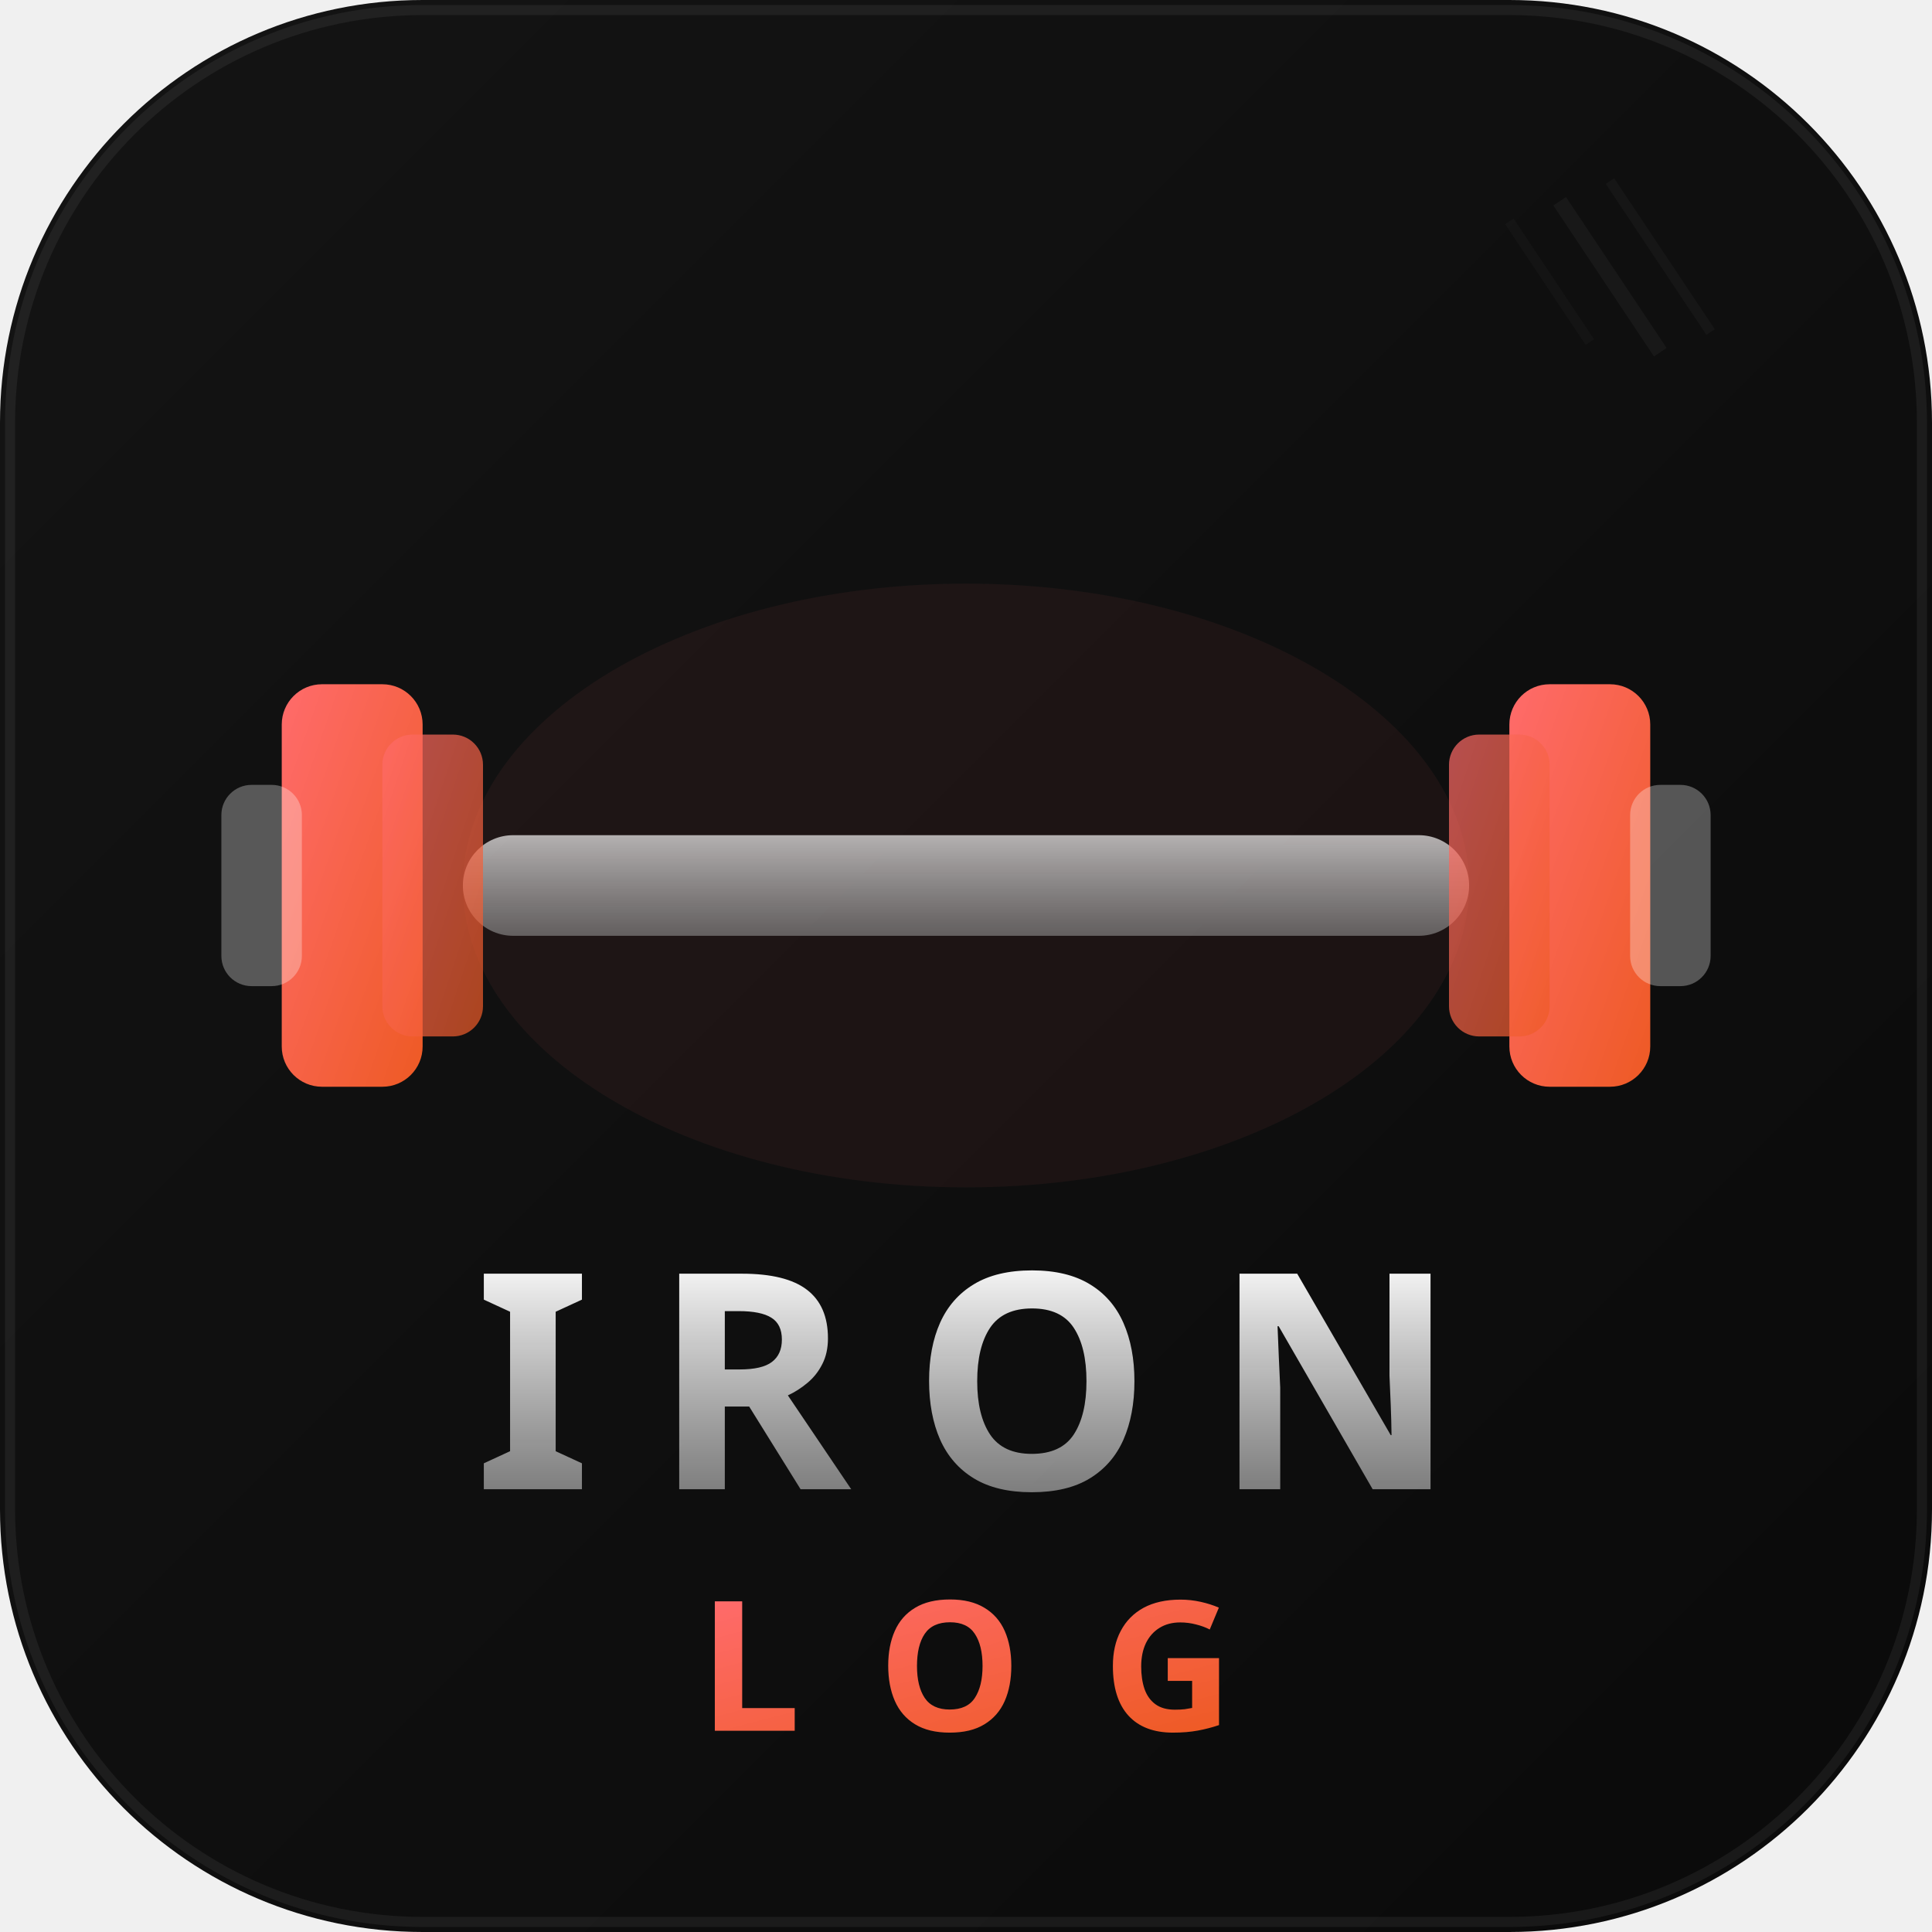
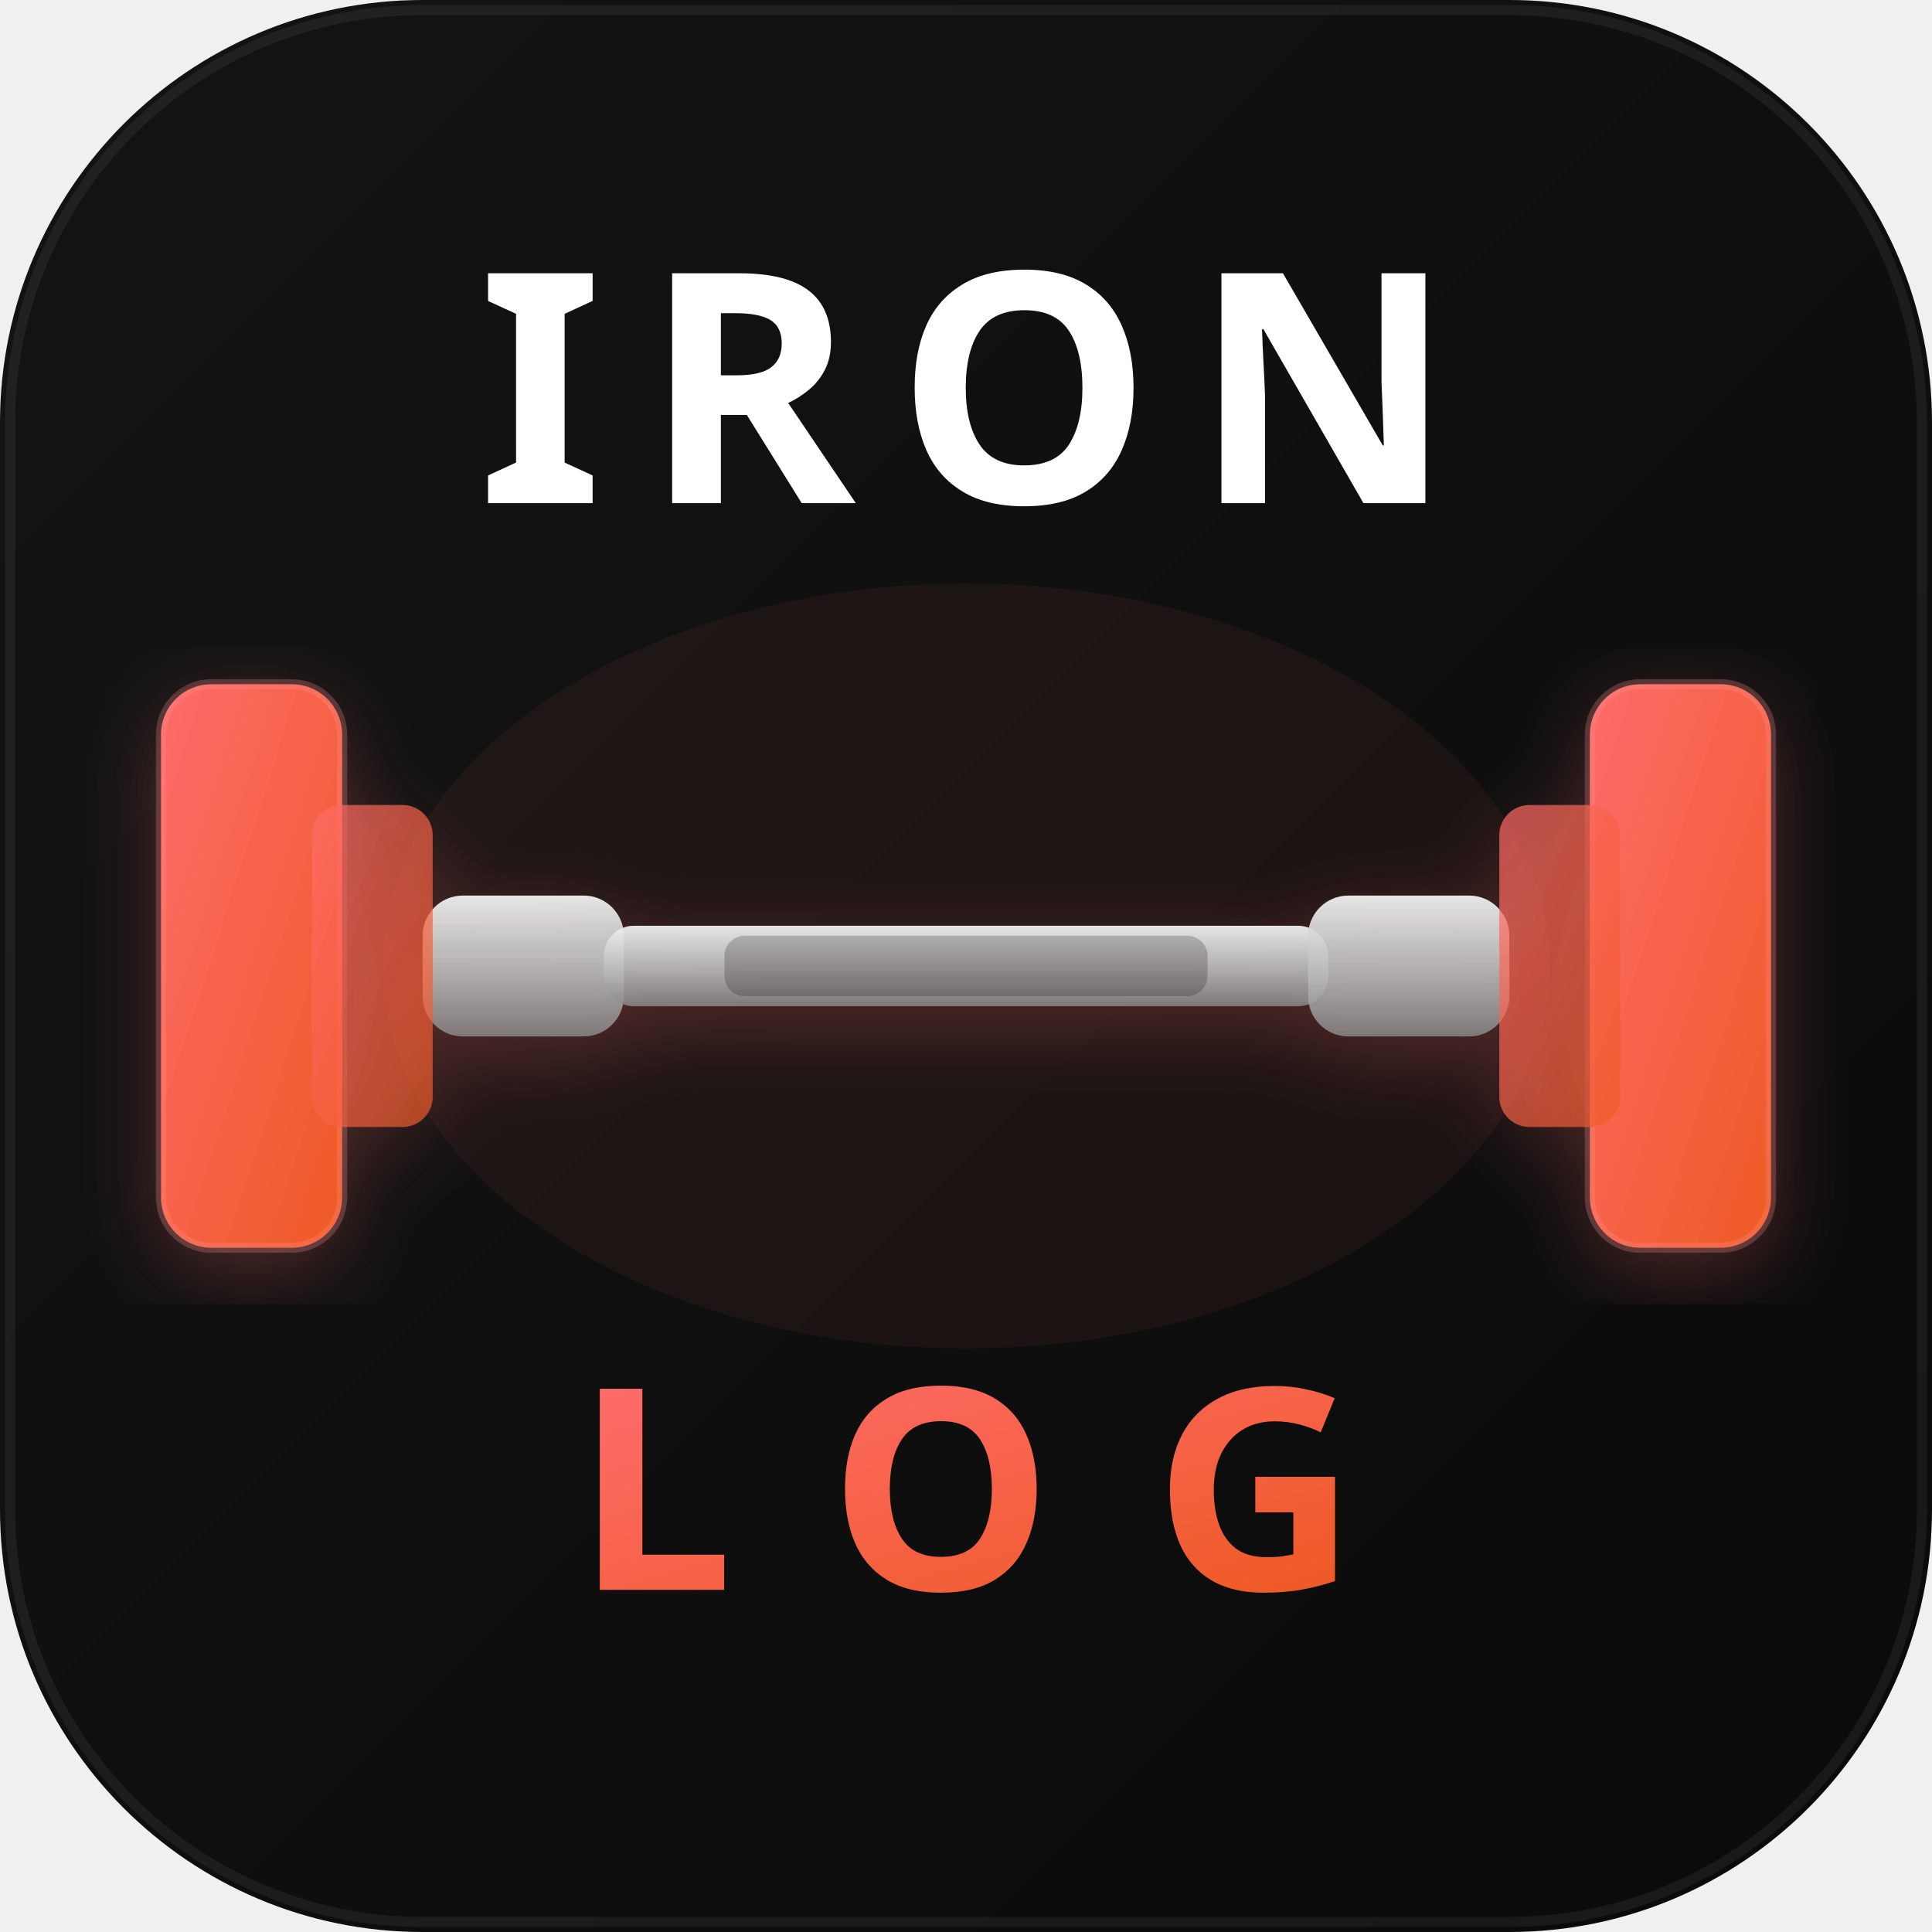
<svg xmlns="http://www.w3.org/2000/svg" viewBox="0 0 192 192">
  <defs>
-     <linearGradient id="bg" x1="0%" y1="0%" x2="100%" y2="100%">
-       <stop offset="0%" style="stop-color:#141414" />
-       <stop offset="100%" style="stop-color:#0a0a0a" />
+     <linearGradient id="ic-bg" x1="0%" y1="0%" x2="100%" y2="100%">
+       <stop offset="0%" stop-color="#141414" />
+       <stop offset="100%" stop-color="#0a0a0a" />
    </linearGradient>
-     <linearGradient id="fire" x1="0%" y1="0%" x2="100%" y2="100%">
-       <stop offset="0%" style="stop-color:#FF6B6B" />
-       <stop offset="100%" style="stop-color:#ee5a24" />
+     <linearGradient id="ic-fire" x1="0%" y1="0%" x2="100%" y2="100%">
+       <stop offset="0%" stop-color="#FF6B6B" />
+       <stop offset="100%" stop-color="#ee5a24" />
    </linearGradient>
-     <linearGradient id="steel" x1="0%" y1="0%" x2="0%" y2="100%">
-       <stop offset="0%" style="stop-color:#ffffff;stop-opacity:0.95" />
-       <stop offset="100%" style="stop-color:#999999;stop-opacity:0.8" />
+     <linearGradient id="ic-steel" x1="0%" y1="0%" x2="0%" y2="100%">
+       <stop offset="0%" stop-color="#f0f0f0" stop-opacity="0.95" />
+       <stop offset="50%" stop-color="#c0c0c0" stop-opacity="0.9" />
+       <stop offset="100%" stop-color="#888888" stop-opacity="0.85" />
    </linearGradient>
-     <filter id="glow">
-       <feGaussianBlur stdDeviation="3" result="blur" />
-       <feComposite in="SourceGraphic" in2="blur" operator="over" />
-     </filter>
-     <filter id="shadow">
-       <feDropShadow dx="0" dy="2" stdDeviation="4" flood-color="#FF6B6B" flood-opacity="0.3" />
+     <filter id="ic-shadow">
+       <feDropShadow dx="0" dy="2" stdDeviation="4" flood-color="#FF6B6B" flood-opacity="0.28" />
    </filter>
  </defs>
-   <rect width="192" height="192" rx="42" fill="url(#bg)" />
+   <rect width="192" height="192" rx="42" fill="url(#ic-bg)" />
  <rect x="1" y="1" width="190" height="190" rx="41" fill="none" stroke="rgba(255,255,255,0.06)" stroke-width="1" />
-   <ellipse cx="96" cy="88" rx="50" ry="30" fill="#FF6B6B" opacity="0.06" />
-   <g filter="shadow">
-     <rect x="46" y="83" width="100" height="10" rx="5" fill="url(#steel)" opacity="0.7" />
-     <rect x="28" y="68" width="14" height="40" rx="4" fill="url(#fire)" />
-     <rect x="38" y="73" width="10" height="30" rx="3" fill="url(#fire)" opacity="0.7" />
-     <rect x="150" y="68" width="14" height="40" rx="4" fill="url(#fire)" />
-     <rect x="144" y="73" width="10" height="30" rx="3" fill="url(#fire)" opacity="0.7" />
-     <rect x="22" y="78" width="8" height="20" rx="3" fill="#fff" opacity="0.3" />
-     <rect x="162" y="78" width="8" height="20" rx="3" fill="#fff" opacity="0.3" />
+   <ellipse cx="96" cy="96" rx="58" ry="38" fill="#FF6B6B" opacity="0.06" />
+   <text x="96" y="50" text-anchor="middle" font-family="'Arial Black', Impact, sans-serif" font-weight="900" font-size="32" letter-spacing="4" fill="#ffffff">IRON</text>
+   <g filter="url(#ic-shadow)">
+     <rect x="42" y="89" width="20" height="14" rx="4" fill="url(#ic-steel)" />
+     <rect x="60" y="92" width="72" height="8" rx="3" fill="url(#ic-steel)" />
+     <rect x="72" y="93" width="48" height="6" rx="2" fill="rgba(0,0,0,0.2)" />
+     <rect x="130" y="89" width="20" height="14" rx="4" fill="url(#ic-steel)" />
+     <rect x="16" y="68" width="18" height="56" rx="5" fill="url(#ic-fire)" />
+     <rect x="16" y="68" width="18" height="56" rx="5" fill="none" stroke="rgba(255,150,150,0.25)" stroke-width="1" />
+     <rect x="31" y="80" width="12" height="32" rx="3" fill="url(#ic-fire)" opacity="0.7" />
+     <rect x="158" y="68" width="18" height="56" rx="5" fill="url(#ic-fire)" />
+     <rect x="158" y="68" width="18" height="56" rx="5" fill="none" stroke="rgba(255,150,150,0.25)" stroke-width="1" />
+     <rect x="149" y="80" width="12" height="32" rx="3" fill="url(#ic-fire)" opacity="0.7" />
  </g>
-   <text x="96" y="148" text-anchor="middle" font-family="'Arial Black', 'Impact', sans-serif" font-weight="900" font-size="30" letter-spacing="6" fill="url(#steel)">IRON</text>
-   <text x="96" y="172" text-anchor="middle" font-family="'Arial Black', 'Impact', sans-serif" font-weight="900" font-size="18" letter-spacing="8" fill="url(#fire)">LOG</text>
-   <line x1="155" y1="20" x2="165" y2="35" stroke="rgba(255,255,255,0.04)" stroke-width="1.5" />
-   <line x1="160" y1="18" x2="170" y2="33" stroke="rgba(255,255,255,0.03)" stroke-width="1" />
-   <line x1="150" y1="22" x2="158" y2="34" stroke="rgba(255,255,255,0.02)" stroke-width="1" />
+   <text x="96" y="158" text-anchor="middle" font-family="'Arial Black', Impact, sans-serif" font-weight="900" font-size="28" letter-spacing="10" fill="url(#ic-fire)">LOG</text>
</svg>
